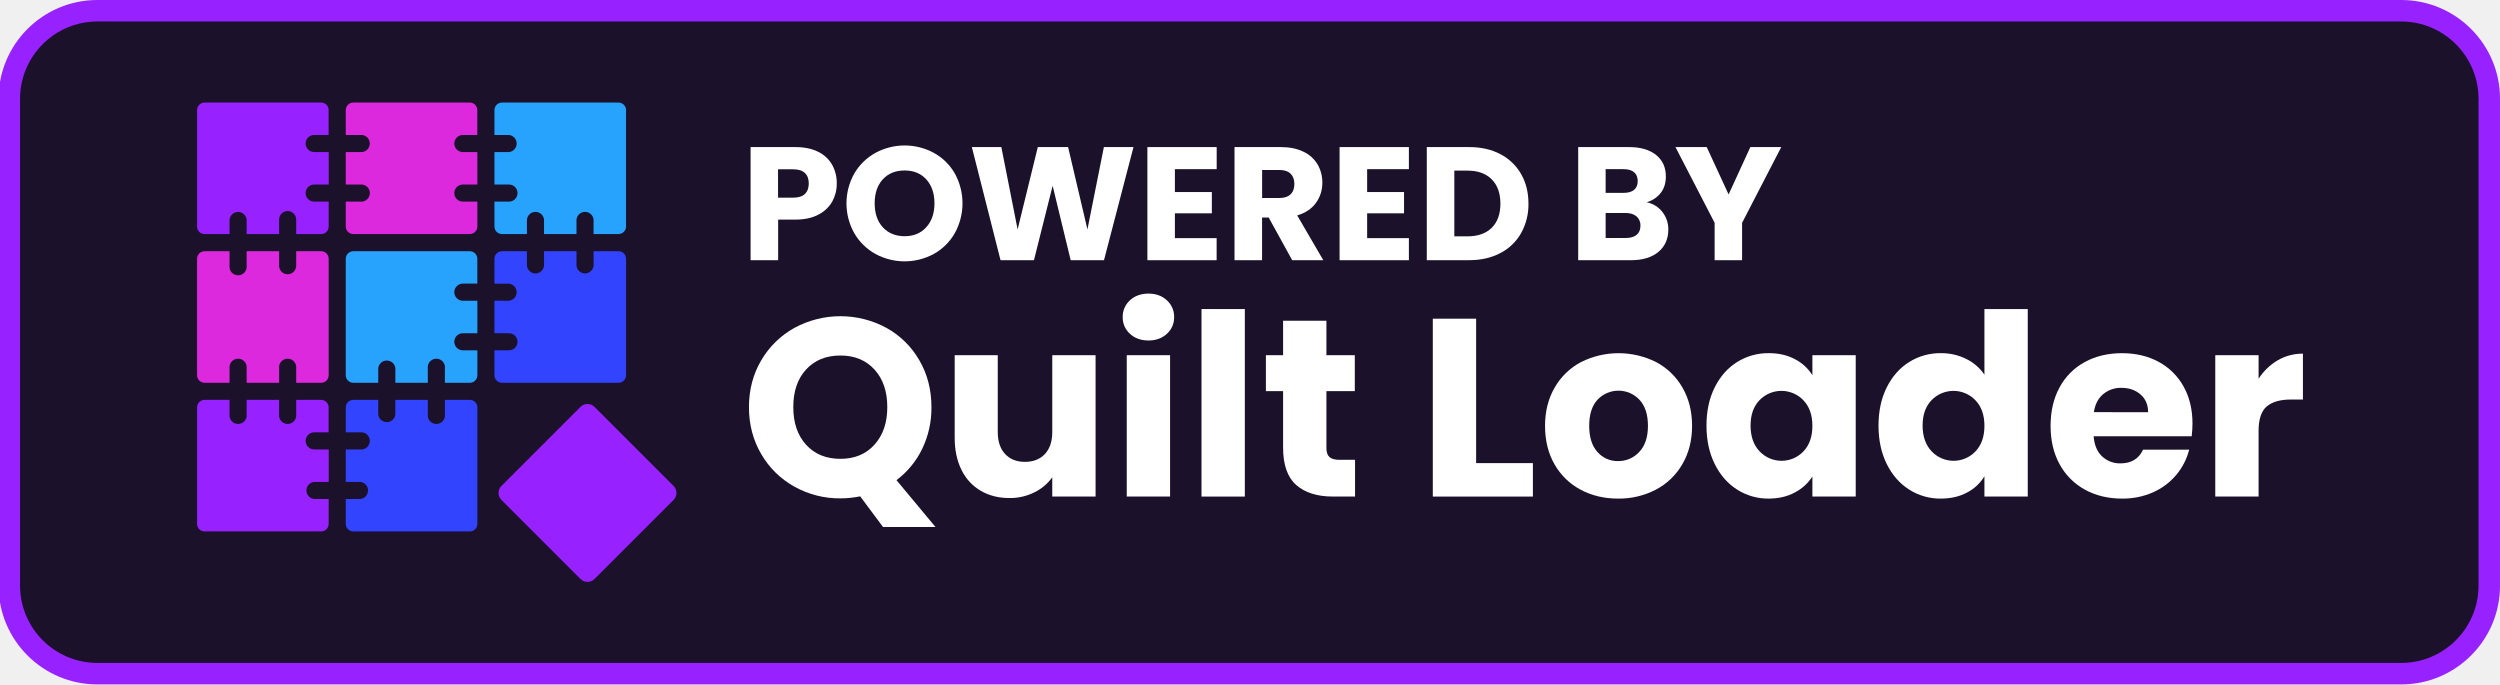
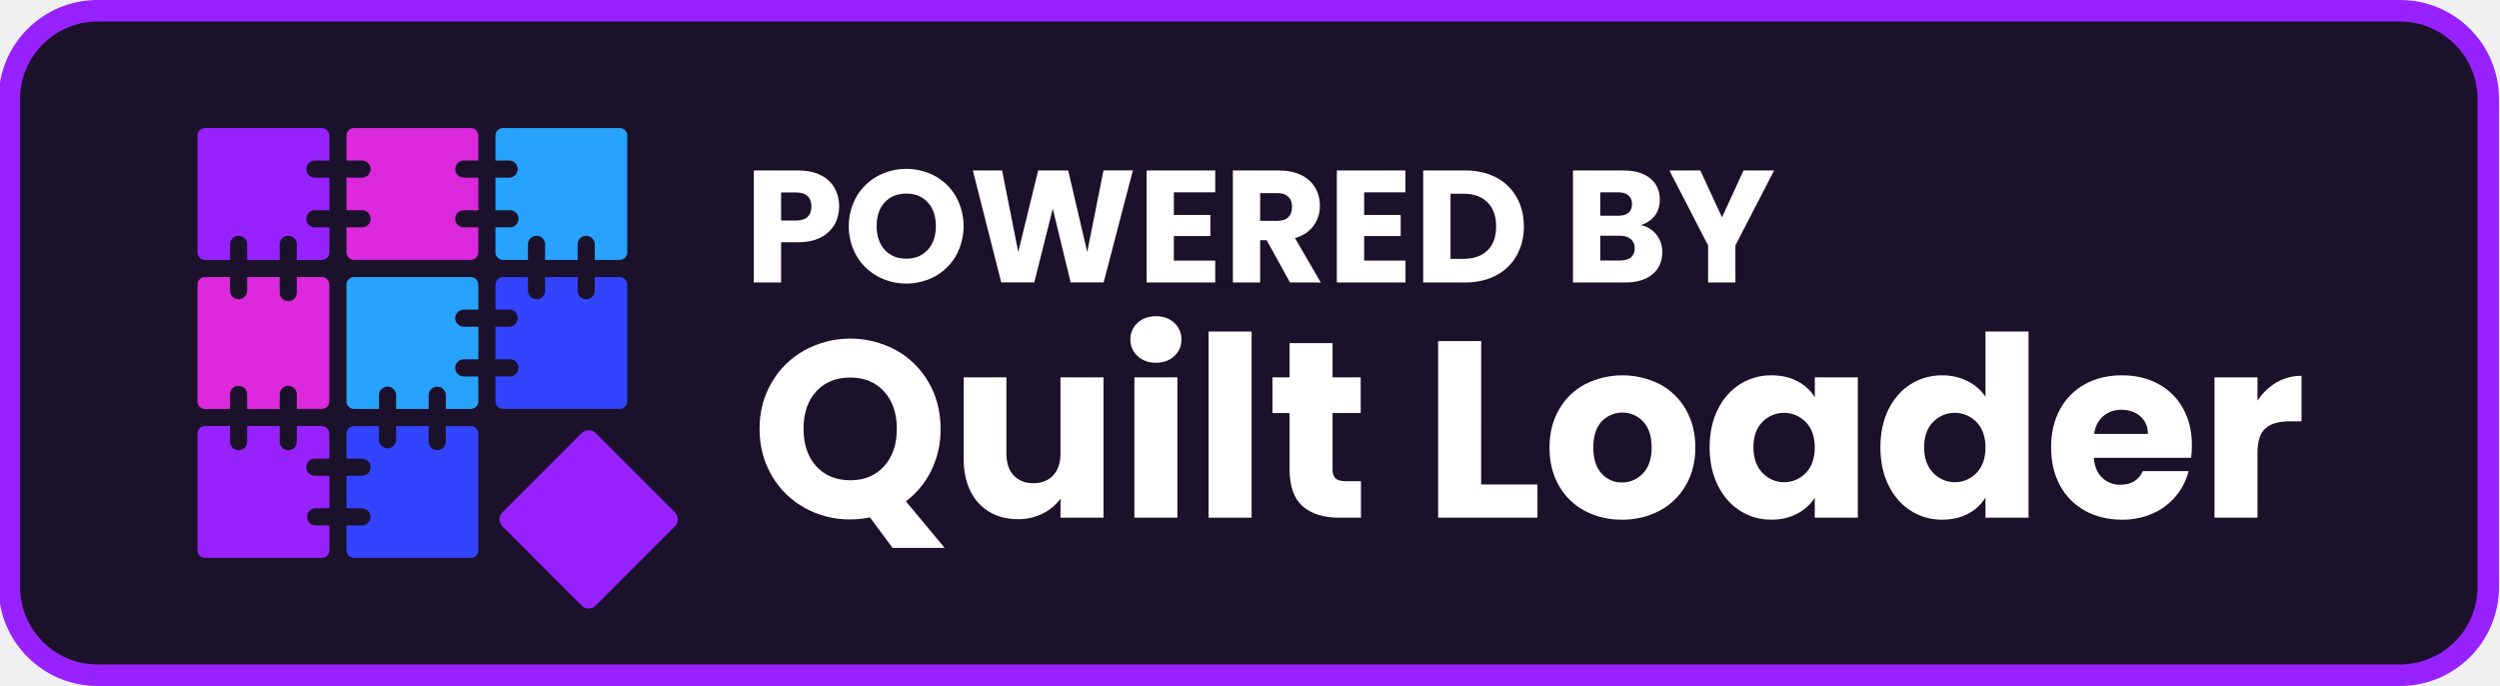
- <svg xmlns="http://www.w3.org/2000/svg" id="Layer_1" data-name="Layer 1" viewBox="0 0 2327.03 637.05">
+ <svg xmlns="http://www.w3.org/2000/svg" id="Layer_1" data-name="Layer 1" viewBox="0 0 2321.7 637.05">
  <defs>
    <style>.cls-1{fill:#1b112b;}.cls-2{fill:#9722ff;}.cls-3{fill:#dc29dd;}.cls-4{fill:#27a2fd;}.cls-5{fill:#34f;}.cls-6{fill:#fff;}</style>
  </defs>
-   <rect class="cls-1" x="8.68" y="10" width="2308.34" height="617.05" rx="81.98" />
-   <path class="cls-2" d="M2235.05,20a72.06,72.06,0,0,1,72,72V545.07a72.06,72.06,0,0,1-72,72H90.66a72.06,72.06,0,0,1-72-72V92a72.06,72.06,0,0,1,72-72H2235.05m0-20H90.66a92,92,0,0,0-92,92V545.07a92,92,0,0,0,92,92H2235.05a92,92,0,0,0,92-92V92a92,92,0,0,0-92-92Z" />
-   <path class="cls-2" d="M284.46,133.59a8,8,0,0,0,8,7.95h13.52v30.23H292.41a7.95,7.95,0,0,0,0,15.9h13.52v23.19a7,7,0,0,1-7,7H275.7V204.38a7.95,7.95,0,0,0-15.9,0V217.9H229.57V204.38a8,8,0,0,0-15.9,0V217.9H190.49a7.05,7.05,0,0,1-7.05-7V102.46a7,7,0,0,1,7.05-7h108.4a7,7,0,0,1,7,7v23.17H292.41A8,8,0,0,0,284.46,133.59Z" />
-   <path class="cls-3" d="M422.86,133.59a8,8,0,0,0,7.95,7.95h13.53v30.23H430.81a7.95,7.95,0,0,0,0,15.9h13.53v23.19a7.05,7.05,0,0,1-7,7H328.89a7.05,7.05,0,0,1-7.05-7V187.67h13.52a8,8,0,1,0,0-15.9H321.84V141.54h13.52a8,8,0,1,0,0-15.91H321.84V102.46a7,7,0,0,1,7.05-7h108.4a7,7,0,0,1,7,7v23.17H430.81A8,8,0,0,0,422.86,133.59Z" />
-   <path class="cls-4" d="M582.74,102.46v108.4a7.05,7.05,0,0,1-7,7H552.51V204.38a8,8,0,0,0-15.91,0V217.9H506.38V204.38a8,8,0,0,0-15.91,0V217.9H467.29a7.05,7.05,0,0,1-7.05-7V187.67h13.53a7.95,7.95,0,1,0,0-15.9H460.24V141.54h13.53a8,8,0,0,0,0-15.91H460.24V102.46a7,7,0,0,1,7.05-7h108.4A7,7,0,0,1,582.74,102.46Z" />
-   <path class="cls-3" d="M305.93,240.85v108.4a7,7,0,0,1-7,7.05H275.7V342.78a8,8,0,1,0-15.9,0V356.3H229.57V342.78a8,8,0,1,0-15.9,0V356.3H190.49a7,7,0,0,1-7.05-7.05V240.85a7,7,0,0,1,7.05-7h23.18v13.52a8,8,0,1,0,15.9,0V233.81H259.8v13.52a7.95,7.95,0,0,0,15.9,0V233.81h23.19A7,7,0,0,1,305.93,240.85Z" />
-   <path class="cls-4" d="M422.86,272a8,8,0,0,0,7.95,7.95h13.53v30.23H430.81a7.95,7.95,0,0,0,0,15.9h13.53v23.18a7,7,0,0,1-7,7.05H414.11V342.78a8,8,0,1,0-15.9,0V356.3H368V342.78a8,8,0,0,0-15.92,0V356.3H328.89a7,7,0,0,1-7.05-7.05V240.85a7,7,0,0,1,7.05-7h108.4a7,7,0,0,1,7,7V264H430.81A8,8,0,0,0,422.86,272Z" />
-   <path class="cls-5" d="M582.74,240.85v108.4a7,7,0,0,1-7,7.05H467.29a7,7,0,0,1-7.05-7.05V326.07h13.53a7.95,7.95,0,1,0,0-15.9H460.24V279.94h13.53a8,8,0,0,0,0-15.91H460.24V240.85a7,7,0,0,1,7.05-7h23.18v13.52a8,8,0,0,0,15.91,0V233.81H536.6v13.52a8,8,0,0,0,15.91,0V233.81h23.18A7,7,0,0,1,582.74,240.85Z" />
-   <path class="cls-2" d="M284.46,410.39a8,8,0,0,0,8,7.95h13.52v30.22H292.41a8,8,0,0,0,0,15.92h13.52v23.18a7,7,0,0,1-7,7H190.49a7,7,0,0,1-7.05-7V379.26a7,7,0,0,1,7.05-7.05h23.18v13.52a8,8,0,1,0,15.9,0V372.21H259.8v13.52a8,8,0,1,0,15.9,0V372.21h23.19a7,7,0,0,1,7,7.05v23.17H292.41A8,8,0,0,0,284.46,410.39Z" />
-   <path class="cls-5" d="M444.34,379.26v108.4a7,7,0,0,1-7,7H328.89a7,7,0,0,1-7.05-7V464.48h13.52a8,8,0,0,0,0-15.92H321.84V418.34h13.52a8,8,0,1,0,0-15.91H321.84V379.26a7,7,0,0,1,7.05-7.05h23.17v13.52a8,8,0,0,0,15.92,0V372.21h30.23v13.52a8,8,0,1,0,15.9,0V372.21h23.18A7,7,0,0,1,444.34,379.26Z" />
-   <rect class="cls-2" x="485.61" y="397.58" width="122.49" height="122.49" rx="9.17" transform="translate(-164.27 521.07) rotate(-45)" />
-   <path class="cls-6" d="M774.71,187.53a30.83,30.83,0,0,1-12.9,12.23q-8.7,4.65-21.6,4.65h-15.9v37.8H698.66V136.91h41.55q12.6,0,21.3,4.35a29.9,29.9,0,0,1,13,12,34.88,34.88,0,0,1,4.35,17.55A33.86,33.86,0,0,1,774.71,187.53Zm-25.5-7q3.6-3.45,3.6-9.75t-3.6-9.75q-3.6-3.45-11-3.45h-14V184h14Q745.61,184,749.21,180.56Z" />
-   <path class="cls-6" d="M814.83,236.36a51.59,51.59,0,0,1-19.65-19.28,56.73,56.73,0,0,1,0-55.57,51.74,51.74,0,0,1,19.65-19.2,57.16,57.16,0,0,1,54.45,0,50.66,50.66,0,0,1,19.5,19.2,57.46,57.46,0,0,1-.07,55.57,51.21,51.21,0,0,1-19.5,19.28,57,57,0,0,1-54.38,0Zm47.4-24.9q7.57-8.4,7.58-22.2T862.23,167q-7.58-8.32-20.17-8.32-12.75,0-20.33,8.25t-7.57,22.35q0,14,7.57,22.27t20.33,8.33Q854.66,219.86,862.23,211.46Z" />
-   <path class="cls-6" d="M1055.06,136.91l-27.45,105.3h-31l-16.8-69.3-17.4,69.3H931.31l-26.7-105.3h27.45l15.15,76.65L966,136.91h28.2l18,76.65,15.3-76.65Z" />
-   <path class="cls-6" d="M1093.6,157.46v21.3H1128v19.8H1093.6v23.1h38.85v20.55H1068V136.91h64.5v20.55Z" />
-   <path class="cls-6" d="M1202.8,242.21l-21.9-39.75h-6.15v39.75H1149.1V136.91h43.05q12.45,0,21.23,4.35a30,30,0,0,1,13.12,11.92,33.29,33.29,0,0,1,4.35,16.88,31.34,31.34,0,0,1-5.92,18.75q-5.92,8.25-17.48,11.7l24.3,41.7Zm-28-57.9h15.9q7,0,10.58-3.45t3.52-9.75q0-6-3.52-9.45t-10.58-3.45h-15.9Z" />
-   <path class="cls-6" d="M1272.55,157.46v21.3h34.35v19.8h-34.35v23.1h38.85v20.55h-64.5V136.91h64.5v20.55Z" />
-   <path class="cls-6" d="M1396.6,143.51A47.13,47.13,0,0,1,1415.87,162q6.83,11.92,6.83,27.53a54.54,54.54,0,0,1-6.83,27.45,46.9,46.9,0,0,1-19.35,18.6q-12.52,6.6-29,6.6h-39.45V136.91h39.45Q1384.15,136.91,1396.6,143.51Zm-8.1,68.55q8.1-8,8.1-22.5t-8.1-22.65q-8.1-8.1-22.65-8.1H1353.7V220h12.15Q1380.4,220,1388.5,212.06Z" />
-   <path class="cls-6" d="M1547.35,197.28a25.86,25.86,0,0,1,5.55,16.28q0,13.2-9.23,20.92T1518,242.21h-49V136.91h47.4q16,0,25.12,7.35t9.08,20q0,9.3-4.88,15.45a25.2,25.2,0,0,1-13,8.55A24.59,24.59,0,0,1,1547.35,197.28Zm-52.8-17.77h16.8q6.3,0,9.67-2.78t3.38-8.17q0-5.4-3.38-8.25t-9.67-2.85h-16.8Zm28.87,39.07q3.52-2.93,3.53-8.47a10.85,10.85,0,0,0-3.68-8.7q-3.68-3.15-10.12-3.15h-18.6v23.25h18.9Q1519.89,221.51,1523.42,218.58Z" />
-   <path class="cls-6" d="M1658,136.91l-36.44,70.5v34.8H1596v-34.8l-36.45-70.5h29.1L1609,181l20.25-44.1Z" />
-   <path class="cls-6" d="M821.91,490.51,800.68,462a93.55,93.55,0,0,1-18.4,1.89A86.32,86.32,0,0,1,739.48,453a81,81,0,0,1-30.9-30.31Q697.14,403.25,697.14,379t11.44-43.63a81.42,81.42,0,0,1,30.9-30.19,89.86,89.86,0,0,1,85.61,0,79.75,79.75,0,0,1,30.66,30.19Q867,354.67,867,379a87,87,0,0,1-8.61,38.8,80,80,0,0,1-23.93,29.13l36.32,43.63ZM750.33,414q11.89,13.08,31.95,13.09,19.82,0,31.72-13.21T825.91,379q0-21.93-11.91-35t-31.72-13.09q-20,0-31.95,13T738.41,379Q738.41,400.9,750.33,414Z" />
-   <path class="cls-6" d="M1019.78,330.6V462.21H979.45V444.28a44.32,44.32,0,0,1-16.62,14,50.76,50.76,0,0,1-23.24,5.3q-15.09,0-26.65-6.72A45.25,45.25,0,0,1,895,437.44q-6.37-12.74-6.37-29.95V330.6h40.1v71.47q0,13.21,6.83,20.52T954,429.9q11.79,0,18.63-7.31t6.84-20.52V330.6Z" />
-   <path class="cls-6" d="M1051.74,310.68a20.27,20.27,0,0,1-6.72-15.45,20.53,20.53,0,0,1,6.72-15.69q6.72-6.24,17.34-6.25,10.37,0,17.09,6.25a20.51,20.51,0,0,1,6.73,15.69,20.24,20.24,0,0,1-6.73,15.45q-6.72,6.24-17.09,6.25Q1058.46,316.93,1051.74,310.68Zm37.38,19.92V462.21h-40.33V330.6Z" />
-   <path class="cls-6" d="M1158.7,287.68V462.21h-40.33V287.68Z" />
-   <path class="cls-6" d="M1261.29,428v34.2h-20.52q-21.93,0-34.2-10.73t-12.26-35V364.1h-16V330.6h16V298.53h40.33V330.6h26.42v33.5h-26.42v52.83q0,5.9,2.83,8.49t9.43,2.59Z" />
-   <path class="cls-6" d="M1374,431.08h52.83v31.13h-93.16V296.64H1374Z" />
-   <path class="cls-6" d="M1471.31,455.84A60.36,60.36,0,0,1,1447,432.26q-8.85-15.33-8.85-35.85,0-20.28,9-35.73A61,61,0,0,1,1471.66,337a78,78,0,0,1,69.81,0A60.82,60.82,0,0,1,1566,360.68q9,15.45,9,35.73t-9.08,35.73a61.31,61.31,0,0,1-24.76,23.7,74,74,0,0,1-35,8.26Q1486.75,464.1,1471.31,455.84Zm54.48-35.14q8.13-8.49,8.14-24.29t-7.9-24.3a26.8,26.8,0,0,0-39-.11q-7.79,8.37-7.78,24.41,0,15.79,7.66,24.29a24.82,24.82,0,0,0,19.23,8.49A26.27,26.27,0,0,0,1525.79,420.7Z" />
-   <path class="cls-6" d="M1596.07,360.56q7.67-15.33,20.87-23.59a54.55,54.55,0,0,1,29.49-8.25q13.9,0,24.41,5.66A41.62,41.62,0,0,1,1687,349.24V330.6h40.33V462.21H1687V443.58a43.67,43.67,0,0,1-16.39,14.86q-10.5,5.65-24.41,5.66a53.48,53.48,0,0,1-29.25-8.38q-13.2-8.37-20.87-23.82t-7.66-35.73Q1588.41,375.89,1596.07,360.56Zm82.55,12a28.34,28.34,0,0,0-40.8-.12q-8.38,8.61-8.38,23.7t8.38,23.94a28.09,28.09,0,0,0,40.8.12q8.37-8.73,8.37-23.82T1678.62,372.59Z" />
-   <path class="cls-6" d="M1756.21,360.56q7.66-15.33,20.87-23.59a54.52,54.52,0,0,1,29.48-8.25,51.9,51.9,0,0,1,23.71,5.42,43.21,43.21,0,0,1,16.86,14.63V287.68h40.33V462.21h-40.33V443.34a41.11,41.11,0,0,1-16.16,15.1q-10.48,5.65-24.41,5.66a53.86,53.86,0,0,1-29.48-8.38q-13.2-8.37-20.87-23.82t-7.67-35.73Q1748.54,375.89,1756.21,360.56Zm82.55,12a28.34,28.34,0,0,0-40.8-.12q-8.39,8.61-8.38,23.7t8.38,23.94a28.09,28.09,0,0,0,40.8.12q8.37-8.73,8.37-23.82T1838.76,372.59Z" />
-   <path class="cls-6" d="M2040.05,406.08h-91.27q.95,12.26,7.9,18.75a24.16,24.16,0,0,0,17.1,6.48q15.09,0,21-12.73h42.92a58.87,58.87,0,0,1-11.91,23.35,59.58,59.58,0,0,1-21.58,16.27,69.35,69.35,0,0,1-29,5.9q-19.34,0-34.43-8.26a58.71,58.71,0,0,1-23.59-23.58q-8.49-15.33-8.49-35.85t8.38-35.85A58,58,0,0,1,1940.52,337q15.09-8.25,34.67-8.25,19.11,0,34,8a57.64,57.64,0,0,1,23.23,22.87q8.37,14.86,8.37,34.67A103.43,103.43,0,0,1,2040.05,406.08Zm-40.56-22.41q0-10.38-7.08-16.51T1974.72,361a25.56,25.56,0,0,0-17.1,5.9q-7,5.9-8.61,16.74Z" />
-   <path class="cls-6" d="M2120,335.44a45.7,45.7,0,0,1,23.59-6.25v42.69H2132.5q-15.09,0-22.64,6.48t-7.54,22.76v61.09H2062V330.6h40.33v21.94A53.22,53.22,0,0,1,2120,335.44Z" />
+   <rect class="cls-1" x="8.67" y="9.99" width="2303.05" height="617.08" rx="81.88" />
+   <path class="cls-2" d="M2229.83,20a72,72,0,0,1,71.9,71.89V545.18a72,72,0,0,1-71.9,71.89H90.55a72,72,0,0,1-71.89-71.89V91.87A72,72,0,0,1,90.55,20H2229.83m0-20H90.55A91.87,91.87,0,0,0-1.32,91.87V545.18a91.87,91.87,0,0,0,91.87,91.87H2229.83a91.87,91.87,0,0,0,91.87-91.87V91.87A91.87,91.87,0,0,0,2229.83,0Z" />
+   <path class="cls-2" d="M284.5,157.06a8,8,0,0,0,7.95,7.95H306v30.23H292.45a7.95,7.95,0,0,0,0,15.9H306v23.18a7,7,0,0,1-7,7.05H275.74V227.85a8,8,0,1,0-15.9,0v13.52H229.61V227.85a8,8,0,1,0-15.9,0v13.52H190.53a7.05,7.05,0,0,1-7.05-7.05V125.92a7,7,0,0,1,7.05-7h108.4a7,7,0,0,1,7,7V149.1H292.45A8,8,0,0,0,284.5,157.06Z" />
+   <path class="cls-3" d="M422.9,157.06a8,8,0,0,0,8,7.95h13.53v30.23H430.85a7.95,7.95,0,0,0,0,15.9h13.53v23.18a7.05,7.05,0,0,1-7.05,7.05H328.93a7.05,7.05,0,0,1-7.05-7.05V211.14H335.4a8,8,0,1,0,0-15.9H321.88V165H335.4a8,8,0,1,0,0-15.91H321.88V125.92a7,7,0,0,1,7.05-7h108.4a7,7,0,0,1,7.05,7V149.1H430.85A8,8,0,0,0,422.9,157.06Z" />
+   <path class="cls-4" d="M582.78,125.92v108.4a7.05,7.05,0,0,1-7,7.05H552.55V227.85a8,8,0,1,0-15.91,0v13.52H506.42V227.85a8,8,0,1,0-15.91,0v13.52H467.33a7.05,7.05,0,0,1-7.05-7.05V211.14h13.53a7.95,7.95,0,0,0,0-15.9H460.28V165h13.53a8,8,0,0,0,0-15.91H460.28V125.92a7,7,0,0,1,7.05-7h108.4A7,7,0,0,1,582.78,125.92Z" />
+   <path class="cls-3" d="M306,264.32v108.4a7,7,0,0,1-7,7H275.74V366.24a7.95,7.95,0,1,0-15.9,0v13.53H229.61V366.24a7.95,7.95,0,0,0-15.9,0v13.53H190.53a7,7,0,0,1-7.05-7V264.32a7,7,0,0,1,7.05-7h23.18V270.8a8,8,0,0,0,15.9,0V257.28h30.23V270.8a8,8,0,1,0,15.9,0V257.28h23.19A7,7,0,0,1,306,264.32Z" />
+   <path class="cls-4" d="M422.9,295.46a8,8,0,0,0,8,8h13.53v30.23H430.85a7.95,7.95,0,0,0,0,15.9h13.53v23.18a7,7,0,0,1-7.05,7H414.15V366.24a8,8,0,0,0-15.91,0v13.53H368V366.24a8,8,0,0,0-15.92,0v13.53H328.93a7,7,0,0,1-7.05-7V264.32a7,7,0,0,1,7.05-7h108.4a7,7,0,0,1,7.05,7V287.5H430.85A8,8,0,0,0,422.9,295.46Z" />
+   <path class="cls-5" d="M582.78,264.32v108.4a7,7,0,0,1-7,7H467.33a7,7,0,0,1-7.05-7V349.54h13.53a7.95,7.95,0,0,0,0-15.9H460.28V303.41h13.53a8,8,0,0,0,0-15.91H460.28V264.32a7,7,0,0,1,7.05-7h23.18V270.8a8,8,0,0,0,15.91,0V257.28h30.22V270.8a8,8,0,0,0,15.91,0V257.28h23.18A7,7,0,0,1,582.78,264.32Z" />
+   <path class="cls-2" d="M284.5,433.86a8,8,0,0,0,7.95,7.95H306V472H292.45a8,8,0,0,0,0,15.92H306v23.18a7,7,0,0,1-7,7H190.53a7,7,0,0,1-7.05-7V402.73a7,7,0,0,1,7.05-7.05h23.18V409.2a8,8,0,1,0,15.9,0V395.68h30.23V409.2a8,8,0,1,0,15.9,0V395.68h23.19a7,7,0,0,1,7,7.05V425.9H292.45A8,8,0,0,0,284.5,433.86Z" />
+   <path class="cls-5" d="M444.38,402.73v108.4a7,7,0,0,1-7.05,7H328.93a7,7,0,0,1-7.05-7V488H335.4a8,8,0,1,0,0-15.92H321.88V441.81H335.4a8,8,0,1,0,0-15.91H321.88V402.73a7,7,0,0,1,7.05-7.05H352.1V409.2a8,8,0,0,0,15.92,0V395.68h30.22V409.2a8,8,0,1,0,15.91,0V395.68h23.18A7,7,0,0,1,444.38,402.73Z" />
+   <rect class="cls-2" x="485.65" y="421.05" width="122.49" height="122.49" rx="9.17" transform="translate(-180.85 527.98) rotate(-45)" />
+   <path class="cls-6" d="M829.23,508.79l-21-28.27A92.47,92.47,0,0,1,790,482.39a85.63,85.63,0,0,1-42.4-10.74,80.46,80.46,0,0,1-30.6-30q-11.32-19.28-11.33-43.33T717,355.09a80.65,80.65,0,0,1,30.6-29.9,89,89,0,0,1,84.79,0,78.88,78.88,0,0,1,30.37,29.9q11.1,19.16,11.1,43.21a86.16,86.16,0,0,1-8.53,38.42,79.24,79.24,0,0,1-23.71,28.85l36,43.22ZM758.34,433q11.79,13,31.65,13,19.62,0,31.42-13.08T833.2,398.3q0-21.72-11.79-34.69t-31.42-13q-19.86,0-31.65,12.85t-11.8,34.8Q746.54,420,758.34,433Z" />
+   <path class="cls-6" d="M1025.21,350.42V480.76H985.27V463a43.9,43.9,0,0,1-16.47,13.9,50.18,50.18,0,0,1-23,5.26q-15,0-26.4-6.66a44.92,44.92,0,0,1-17.75-19.27q-6.3-12.62-6.31-29.67V350.42H935v70.77q0,13.08,6.78,20.32T960,448.75q11.67,0,18.45-7.24t6.78-20.32V350.42Z" />
+   <path class="cls-6" d="M1056.86,330.68a20.06,20.06,0,0,1-6.66-15.3,20.33,20.33,0,0,1,6.66-15.54q6.66-6.18,17.17-6.19,10.28,0,16.93,6.19a20.33,20.33,0,0,1,6.66,15.54,20.06,20.06,0,0,1-6.66,15.3q-6.66,6.19-16.93,6.19Q1063.51,336.87,1056.86,330.68Zm37,19.74V480.76h-39.94V350.42Z" />
+   <path class="cls-6" d="M1162.79,307.9V480.76h-39.94V307.9Z" />
+   <path class="cls-6" d="M1264.4,446.89v33.87h-20.32q-21.74,0-33.87-10.63t-12.15-34.69V383.58h-15.88V350.42h15.88V318.65H1238v31.77h26.16v33.16H1238v52.33c0,3.89.94,6.7,2.81,8.41s5,2.57,9.34,2.57Z" />
+   <path class="cls-6" d="M1376.05,449.92h52.32v30.84H1336.1v-164h40Z" />
+   <path class="cls-6" d="M1472.4,474.45a59.88,59.88,0,0,1-24.06-23.36q-8.76-15.18-8.76-35.5,0-20.1,8.88-35.39a60.23,60.23,0,0,1,24.29-23.48,77.22,77.22,0,0,1,69.14,0,60.3,60.3,0,0,1,24.29,23.48q8.88,15.3,8.88,35.39t-9,35.38a60.83,60.83,0,0,1-24.53,23.48,73.34,73.34,0,0,1-34.69,8.17Q1487.7,482.62,1472.4,474.45Zm54-34.81q8.06-8.4,8.06-24.05t-7.83-24.06a26.55,26.55,0,0,0-38.66-.12q-7.71,8.29-7.71,24.18,0,15.65,7.6,24.05a24.53,24.53,0,0,0,19,8.41A26,26,0,0,0,1526.36,439.64Z" />
+   <path class="cls-6" d="M1596,380.08q7.59-15.18,20.68-23.36a54,54,0,0,1,29.19-8.17q13.79,0,24.18,5.6a41.36,41.36,0,0,1,16,14.72V350.42H1726V480.76H1686V462.3A43.15,43.15,0,0,1,1669.78,477q-10.4,5.61-24.18,5.6a53,53,0,0,1-29-8.29q-13.1-8.28-20.68-23.59t-7.59-35.39Q1588.37,395.27,1596,380.08ZM1677.72,392a28.07,28.07,0,0,0-40.41-.11q-8.3,8.52-8.29,23.47t8.29,23.71a27.81,27.81,0,0,0,40.41.12q8.28-8.64,8.29-23.59T1677.72,392Z" />
+   <path class="cls-6" d="M1754.56,380.08q7.59-15.18,20.68-23.36a54,54,0,0,1,29.2-8.17,51.31,51.31,0,0,1,23.47,5.37,42.83,42.83,0,0,1,16.7,14.48V307.9h40V480.76h-40V462.07a40.72,40.72,0,0,1-16,14.95q-10.39,5.61-24.17,5.6a53.38,53.38,0,0,1-29.2-8.29q-13.1-8.28-20.68-23.59T1747,415.35Q1747,395.27,1754.56,380.08ZM1836.32,392a28.07,28.07,0,0,0-40.41-.11q-8.29,8.52-8.29,23.47t8.29,23.71a27.81,27.81,0,0,0,40.41.12q8.29-8.64,8.29-23.59T1836.32,392Z" />
+   <path class="cls-6" d="M2035.68,425.16h-90.4q.93,12.15,7.83,18.57a23.87,23.87,0,0,0,16.93,6.43q15,0,20.79-12.62h42.52a58.5,58.5,0,0,1-11.8,23.13,59.11,59.11,0,0,1-21.37,16.11,68.59,68.59,0,0,1-28.73,5.84q-19.17,0-34.11-8.17A58.17,58.17,0,0,1,1914,451.09q-8.4-15.18-8.41-35.5t8.3-35.51a57.4,57.4,0,0,1,23.24-23.36q14.94-8.18,34.34-8.17,18.91,0,33.63,7.94a57,57,0,0,1,23,22.66q8.29,14.72,8.29,34.33A101.18,101.18,0,0,1,2035.68,425.16ZM1995.51,403q0-10.28-7-16.35T1971,380.55a25.33,25.33,0,0,0-16.94,5.84q-6.88,5.83-8.52,16.58Z" />
+   <path class="cls-6" d="M2114.87,355.2a45.21,45.21,0,0,1,23.36-6.19v42.28h-11q-15,0-22.43,6.43t-7.47,22.54v60.5h-39.94V350.42h39.94v21.72A52.74,52.74,0,0,1,2114.87,355.2Z" />
+   <path class="cls-6" d="M775.48,208.3a30.53,30.53,0,0,1-12.75,12.08q-8.6,4.59-21.34,4.6H725.68v37.34H700.33v-104h41.06q12.45,0,21,4.3a29.61,29.61,0,0,1,12.9,11.86,34.52,34.52,0,0,1,4.3,17.34A33.57,33.57,0,0,1,775.48,208.3Zm-25.2-6.89q3.56-3.41,3.56-9.63t-3.56-9.64q-3.56-3.4-10.82-3.41H725.68v26.09h13.78Q746.72,204.82,750.28,201.41Z" />
+   <path class="cls-6" d="M815.12,256.54a50.91,50.91,0,0,1-19.41-19,56,56,0,0,1,0-54.91,51.08,51.08,0,0,1,19.41-19,56.46,56.46,0,0,1,53.8,0,50,50,0,0,1,19.27,19,56.81,56.81,0,0,1-.07,54.91,50.62,50.62,0,0,1-19.27,19,56.32,56.32,0,0,1-53.73,0ZM862,231.94q7.47-8.3,7.48-21.93,0-13.78-7.48-22T842,179.77q-12.6,0-20.08,8.15T814.45,210q0,13.78,7.49,22T842,240.24Q854.47,240.24,862,231.94Z" />
+   <path class="cls-6" d="M1052.48,158.28l-27.12,104H994.68l-16.6-68.47-17.19,68.47H930.21l-26.39-104H931l15,75.74,18.52-75.74h27.87L1010.09,234l15.12-75.74Z" />
+   <path class="cls-6" d="M1090.57,178.59v21h33.94V219.2h-33.94V242H1129v20.3h-63.73v-104H1129v20.31Z" />
+   <path class="cls-6" d="M1198.46,262.32l-21.64-39.27h-6.07v39.27H1145.4v-104h42.54q12.3,0,21,4.3a29.66,29.66,0,0,1,13,11.78,32.85,32.85,0,0,1,4.3,16.68,30.91,30.91,0,0,1-5.86,18.52q-5.85,8.16-17.26,11.56l24,41.2Zm-27.71-57.2h15.71q7,0,10.45-3.41t3.48-9.64q0-5.92-3.48-9.33t-10.45-3.41h-15.71Z" />
+   <path class="cls-6" d="M1267.38,178.59v21h33.94V219.2h-33.94V242h38.39v20.3H1242v-104h63.73v20.31Z" />
+   <path class="cls-6" d="M1390,164.8a46.55,46.55,0,0,1,19,18.31q6.75,11.77,6.75,27.19a53.88,53.88,0,0,1-6.75,27.13,46.28,46.28,0,0,1-19.12,18.37q-12.37,6.52-28.67,6.52h-39v-104h39Q1377.64,158.28,1390,164.8Zm-8,67.73q8-7.84,8-22.23t-8-22.38q-8-8-22.38-8h-12v60.47h12Q1373.95,240.39,1381.94,232.53Z" />
+   <path class="cls-6" d="M1538.9,217.94a25.48,25.48,0,0,1,5.48,16.08q0,13-9.11,20.67t-25.42,7.63h-48.47v-104h46.84q15.85,0,24.82,7.26t9,19.72q0,9.18-4.82,15.26a24.89,24.89,0,0,1-12.82,8.45A24.17,24.17,0,0,1,1538.9,217.94Zm-52.17-17.57h16.6q6.23,0,9.55-2.74t3.34-8.08q0-5.33-3.34-8.15t-9.55-2.81h-16.6ZM1515.26,239q3.48-2.89,3.48-8.37a10.73,10.73,0,0,0-3.63-8.6q-3.63-3.1-10-3.11h-18.37v23h18.67Q1511.78,241.87,1515.26,239Z" />
+   <path class="cls-6" d="M1648.27,158.28l-36,69.66v34.38h-25.34V227.94l-36-69.66h28.75l20.16,43.57,20-43.57Z" />
</svg>
